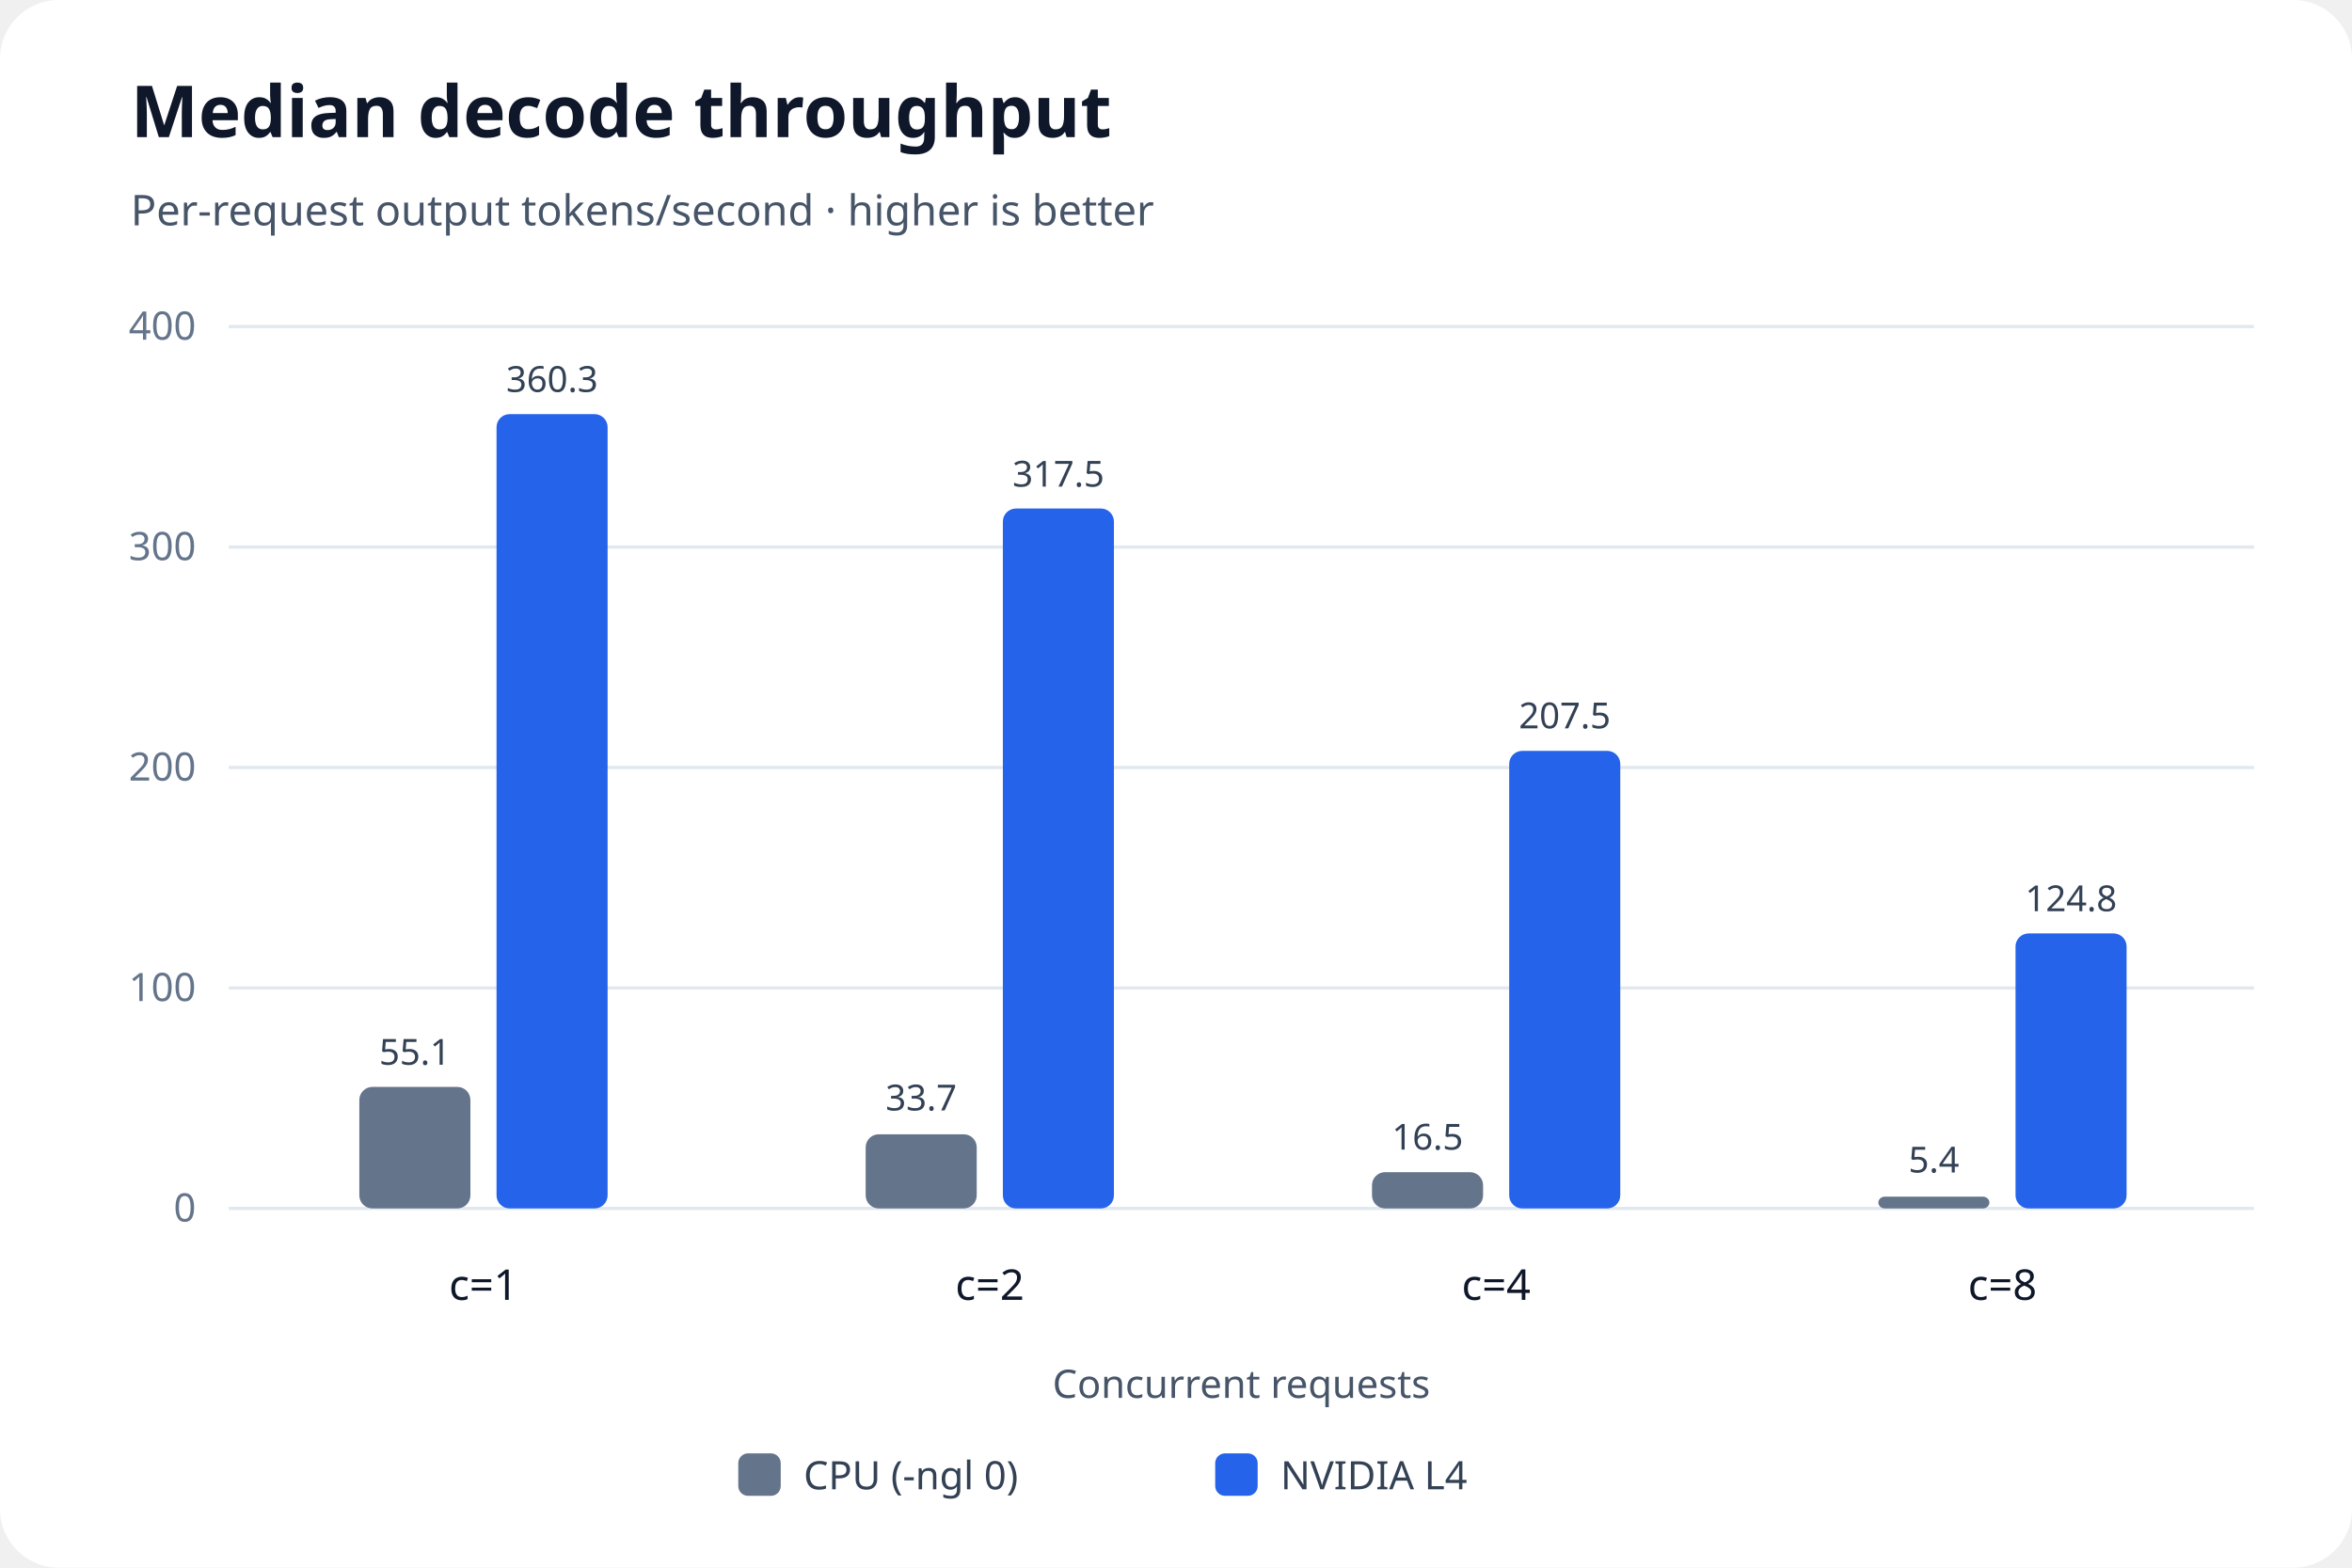
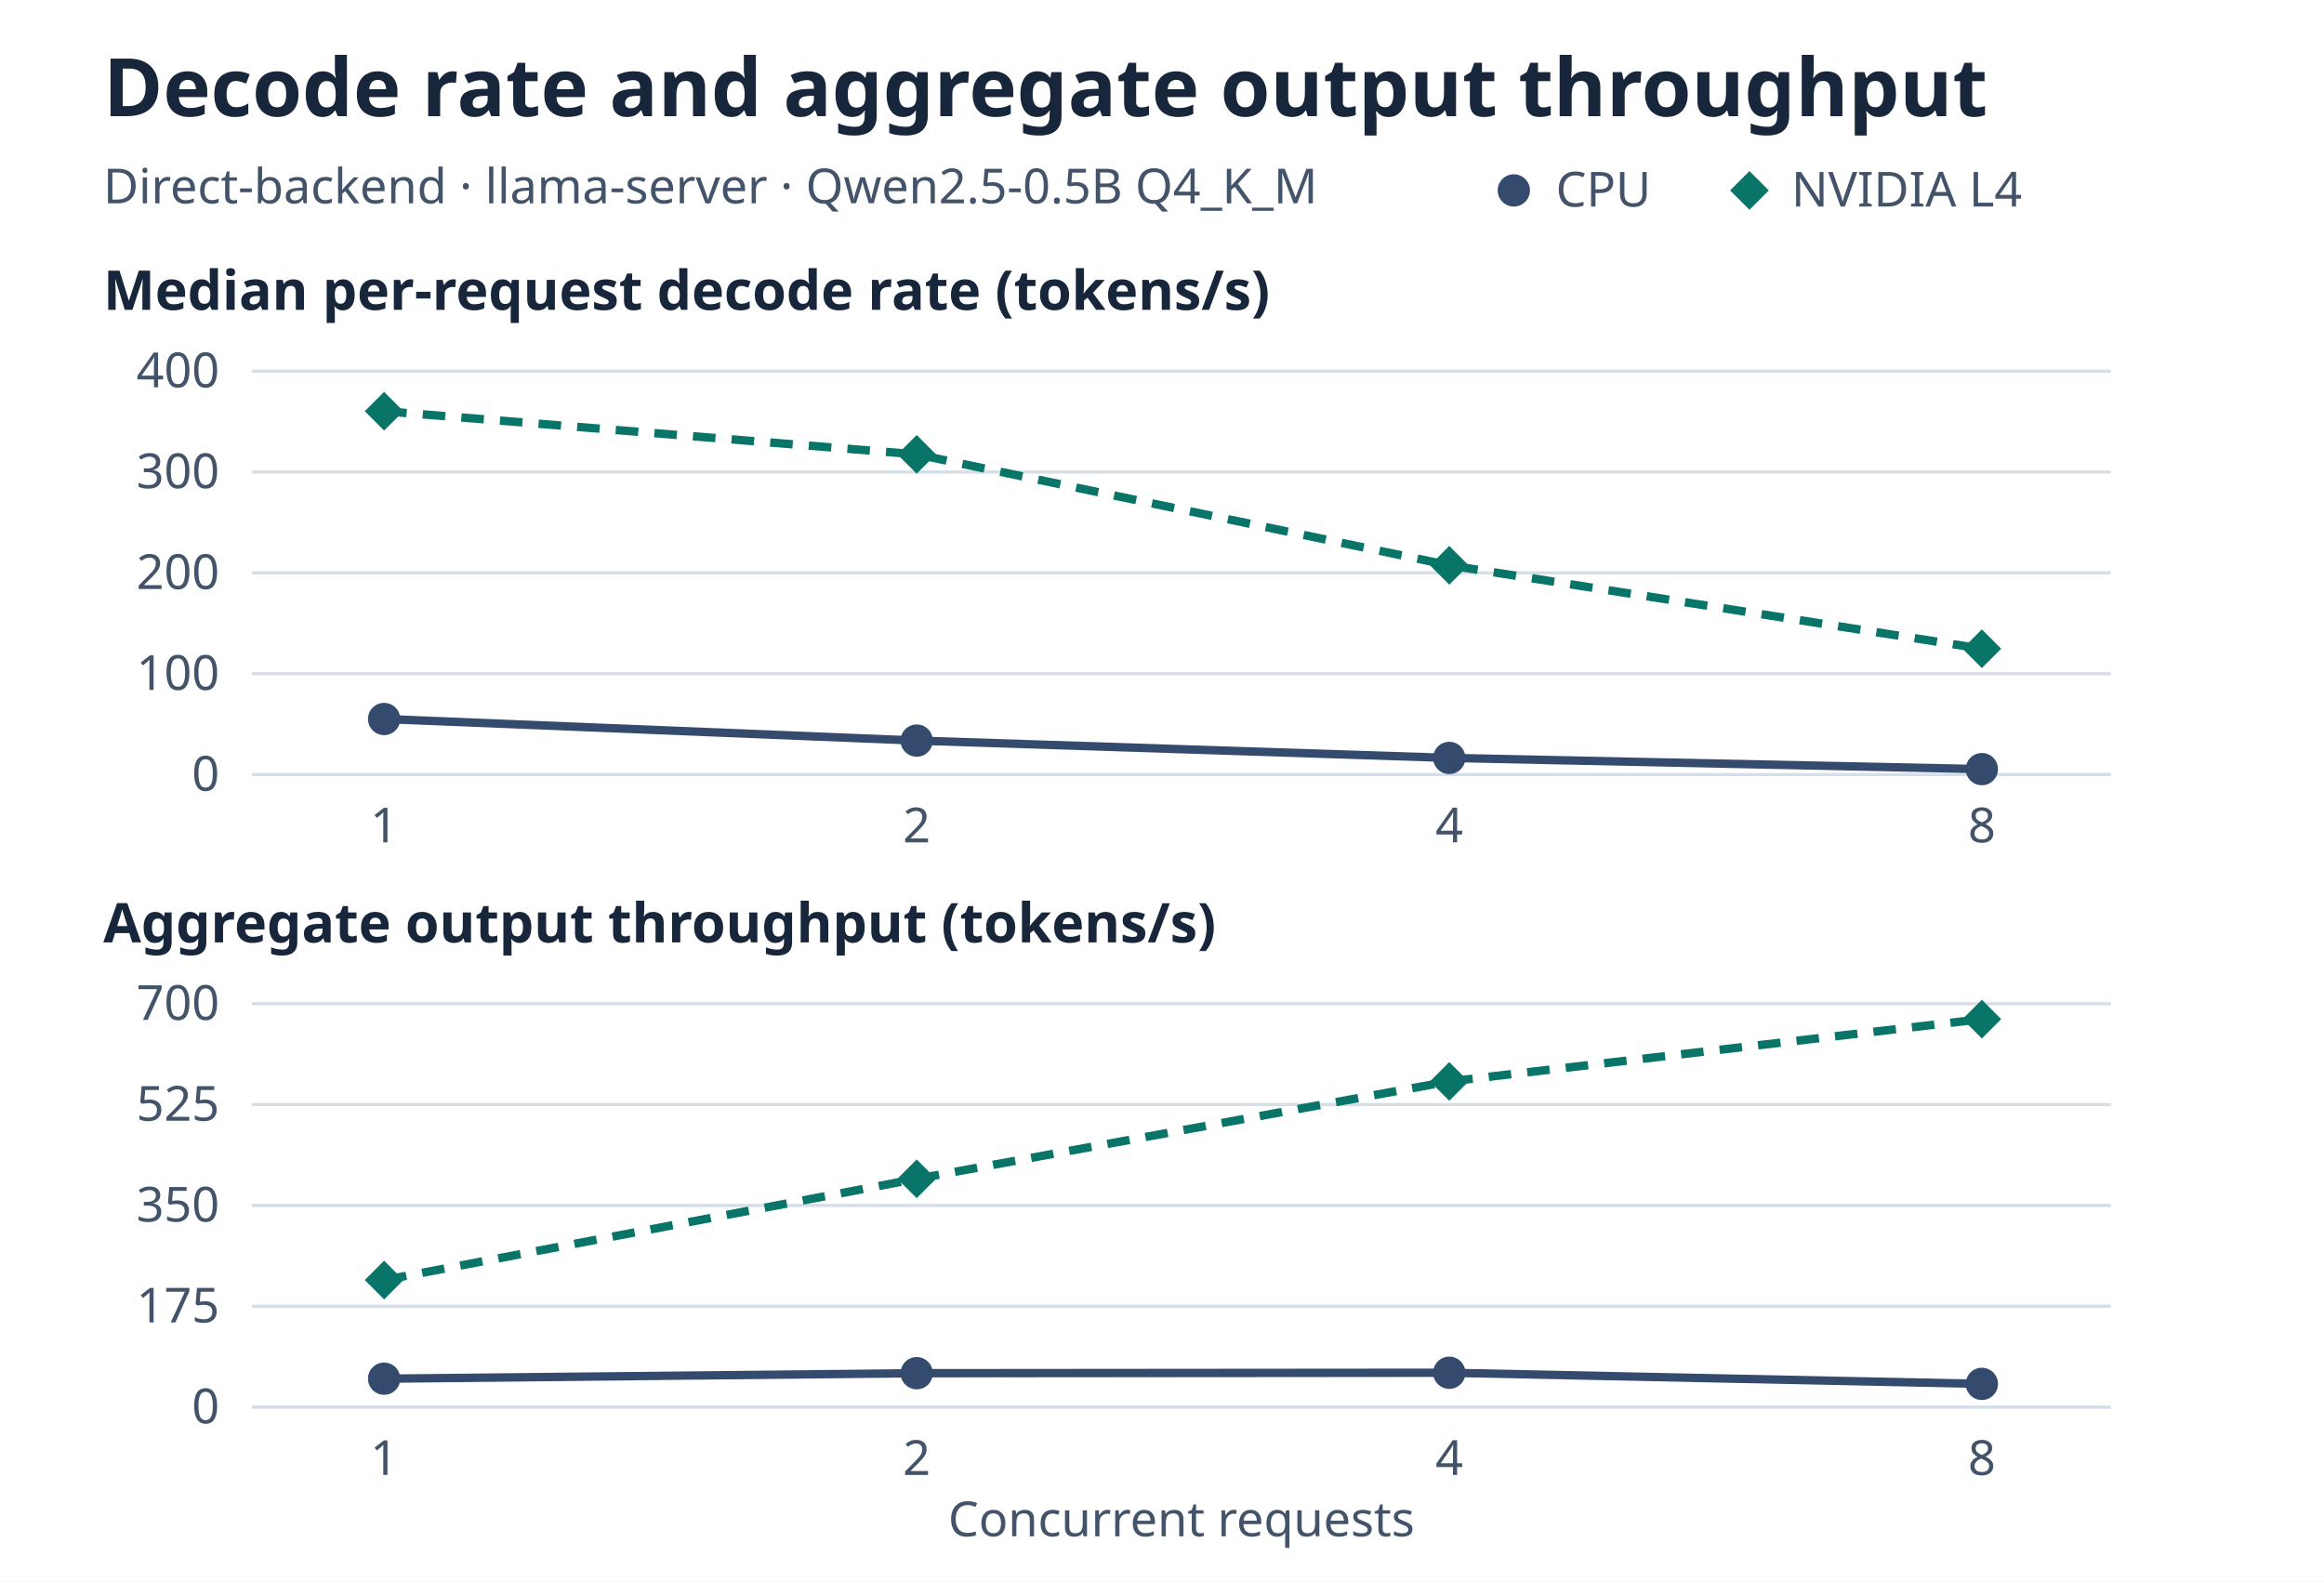
- <svg xmlns="http://www.w3.org/2000/svg" width="720" height="480" viewBox="0 0 720 480" role="img" aria-labelledby="title desc">
-   <rect width="720" height="480" rx="18" fill="#ffffff" />
-   <text x="40" y="42" fill="#0f172a" font-family="system-ui, sans-serif" font-size="22" font-weight="700">Median decode throughput</text>
-   <text x="40" y="69" fill="#475569" font-family="system-ui, sans-serif" font-size="13">Per-request output tokens/second · higher is better</text>
-   <g stroke="#e2e8f0" stroke-width="1">
-     <line x1="70" y1="100" x2="690" y2="100" />
-     <line x1="70" y1="167.5" x2="690" y2="167.5" />
-     <line x1="70" y1="235" x2="690" y2="235" />
-     <line x1="70" y1="302.5" x2="690" y2="302.5" />
-     <line x1="70" y1="370" x2="690" y2="370" />
-   </g>
-   <g fill="#64748b" font-family="system-ui, sans-serif" font-size="12" text-anchor="end">
-     <text x="60" y="104">400</text>
-     <text x="60" y="171.5">300</text>
-     <text x="60" y="239">200</text>
-     <text x="60" y="306.5">100</text>
-     <text x="60" y="374">0</text>
-   </g>
-   <g fill="#64748b">
-     <rect x="110" y="332.8" width="34" height="37.2" rx="4" />
-     <rect x="265" y="347.3" width="34" height="22.7" rx="4" />
-     <rect x="420" y="358.9" width="34" height="11.1" rx="4" />
-     <rect x="575" y="366.4" width="34" height="3.6" rx="2" />
-   </g>
-   <g fill="#2563eb">
-     <rect x="152" y="126.8" width="34" height="243.2" rx="4" />
-     <rect x="307" y="155.7" width="34" height="214.3" rx="4" />
-     <rect x="462" y="229.9" width="34" height="140.1" rx="4" />
-     <rect x="617" y="285.8" width="34" height="84.2" rx="4" />
-   </g>
-   <g fill="#334155" font-family="system-ui, sans-serif" font-size="11" text-anchor="middle">
-     <text x="127" y="326">55.1</text>
-     <text x="282" y="340">33.7</text>
-     <text x="437" y="352">16.5</text>
-     <text x="592" y="359">5.4</text>
-     <text x="169" y="120">360.3</text>
-     <text x="324" y="149">317.5</text>
-     <text x="479" y="223">207.5</text>
-     <text x="634" y="279">124.8</text>
-   </g>
-   <g fill="#0f172a" font-family="system-ui, sans-serif" font-size="13" text-anchor="middle">
-     <text x="148" y="398">c=1</text>
-     <text x="303" y="398">c=2</text>
-     <text x="458" y="398">c=4</text>
-     <text x="613" y="398">c=8</text>
-   </g>
-   <text x="380" y="428" fill="#475569" font-family="system-ui, sans-serif" font-size="12" text-anchor="middle">Concurrent requests</text>
-   <rect x="226" y="445" width="13" height="13" rx="3" fill="#64748b" />
-   <text x="246" y="456" fill="#334155" font-family="system-ui, sans-serif" font-size="12">CPU (-ngl 0)</text>
-   <rect x="372" y="445" width="13" height="13" rx="3" fill="#2563eb" />
-   <text x="392" y="456" fill="#334155" font-family="system-ui, sans-serif" font-size="12">NVIDIA L4</text>
+ <svg xmlns="http://www.w3.org/2000/svg" viewBox="0 0 720 490" width="720" height="490" role="img" aria-labelledby="title desc">
+   <style>
+     text { font-family: system-ui, sans-serif; fill: #17263b; }
+     .title { font-size: 25px; font-weight: 700; }
+     .panel { font-size: 17px; font-weight: 650; }
+     .axis, .meta { font-size: 15px; fill: #42536a; }
+     .grid { fill: none; stroke: #d6dee8; }
+   </style>
+   <rect width="720" height="490" fill="#fff" />
+   <text x="32" y="36" class="title" text-anchor="start">Decode rate and aggregate output throughput</text>
+   <text x="32" y="63" class="meta" text-anchor="start">Direct-backend · llama-server · Qwen2.5-0.5B Q4_K_M</text>
+   <circle cx="469" cy="59" r="5" fill="#344b6e" />
+   <text x="482" y="64" class="meta" text-anchor="start">CPU</text>
+   <path d="M542,53 l6,6 -6,6 -6,-6 z" fill="#087568" />
+   <text x="555" y="64" class="meta" text-anchor="start">NVIDIA L4</text>
+   <text x="32" y="96" class="panel" text-anchor="start">Median per-request decode rate (tokens/s)</text>
+   <path d="M78 240.0 H654" class="grid" />
+   <text x="68" y="245.0" class="axis" text-anchor="end">0</text>
+   <path d="M78 208.75 H654" class="grid" />
+   <text x="68" y="213.75" class="axis" text-anchor="end">100</text>
+   <path d="M78 177.5 H654" class="grid" />
+   <text x="68" y="182.5" class="axis" text-anchor="end">200</text>
+   <path d="M78 146.25 H654" class="grid" />
+   <text x="68" y="151.25" class="axis" text-anchor="end">300</text>
+   <path d="M78 115.0 H654" class="grid" />
+   <text x="68" y="120.0" class="axis" text-anchor="end">400</text>
+   <text x="119" y="261" class="axis" text-anchor="middle">1</text>
+   <text x="284" y="261" class="axis" text-anchor="middle">2</text>
+   <text x="449" y="261" class="axis" text-anchor="middle">4</text>
+   <text x="614" y="261" class="axis" text-anchor="middle">8</text>
+   <polyline points="119,222.78 284,229.47 449,234.84 614,238.31" fill="none" stroke="#344b6e" stroke-width="2.6" />
+   <circle cx="119" cy="222.78" r="5" fill="#344b6e" />
+   <circle cx="284" cy="229.47" r="5" fill="#344b6e" />
+   <circle cx="449" cy="234.84" r="5" fill="#344b6e" />
+   <circle cx="614" cy="238.31" r="5" fill="#344b6e" />
+   <polyline points="119,127.41 284,140.78 449,175.16 614,201.0" fill="none" stroke="#087568" stroke-width="2.6" stroke-dasharray="7 5" />
+   <path d="M119,121.41 l6,6 -6,6 -6,-6 z" fill="#087568" />
+   <path d="M284,134.78 l6,6 -6,6 -6,-6 z" fill="#087568" />
+   <path d="M449,169.16 l6,6 -6,6 -6,-6 z" fill="#087568" />
+   <path d="M614,195.0 l6,6 -6,6 -6,-6 z" fill="#087568" />
+   <text x="32" y="292" class="panel" text-anchor="start">Aggregate output throughput (tokens/s)</text>
+   <path d="M78 436.0 H654" class="grid" />
+   <text x="68" y="441.0" class="axis" text-anchor="end">0</text>
+   <path d="M78 404.75 H654" class="grid" />
+   <text x="68" y="409.75" class="axis" text-anchor="end">175</text>
+   <path d="M78 373.5 H654" class="grid" />
+   <text x="68" y="378.5" class="axis" text-anchor="end">350</text>
+   <path d="M78 342.25 H654" class="grid" />
+   <text x="68" y="347.25" class="axis" text-anchor="end">525</text>
+   <path d="M78 311.0 H654" class="grid" />
+   <text x="68" y="316.0" class="axis" text-anchor="end">700</text>
+   <text x="119" y="457" class="axis" text-anchor="middle">1</text>
+   <text x="284" y="457" class="axis" text-anchor="middle">2</text>
+   <text x="449" y="457" class="axis" text-anchor="middle">4</text>
+   <text x="614" y="457" class="axis" text-anchor="middle">8</text>
+   <polyline points="119,427.18 284,425.48 449,425.34 614,428.79" fill="none" stroke="#344b6e" stroke-width="2.6" />
+   <circle cx="119" cy="427.18" r="5" fill="#344b6e" />
+   <circle cx="284" cy="425.48" r="5" fill="#344b6e" />
+   <circle cx="449" cy="425.34" r="5" fill="#344b6e" />
+   <circle cx="614" cy="428.79" r="5" fill="#344b6e" />
+   <polyline points="119,396.62 284,365.25 449,335.07 614,315.77" fill="none" stroke="#087568" stroke-width="2.6" stroke-dasharray="7 5" />
+   <path d="M119,390.62 l6,6 -6,6 -6,-6 z" fill="#087568" />
+   <path d="M284,359.25 l6,6 -6,6 -6,-6 z" fill="#087568" />
+   <path d="M449,329.07 l6,6 -6,6 -6,-6 z" fill="#087568" />
+   <path d="M614,309.77 l6,6 -6,6 -6,-6 z" fill="#087568" />
+   <text x="366" y="476" class="meta" text-anchor="middle">Concurrent requests</text>
</svg>
